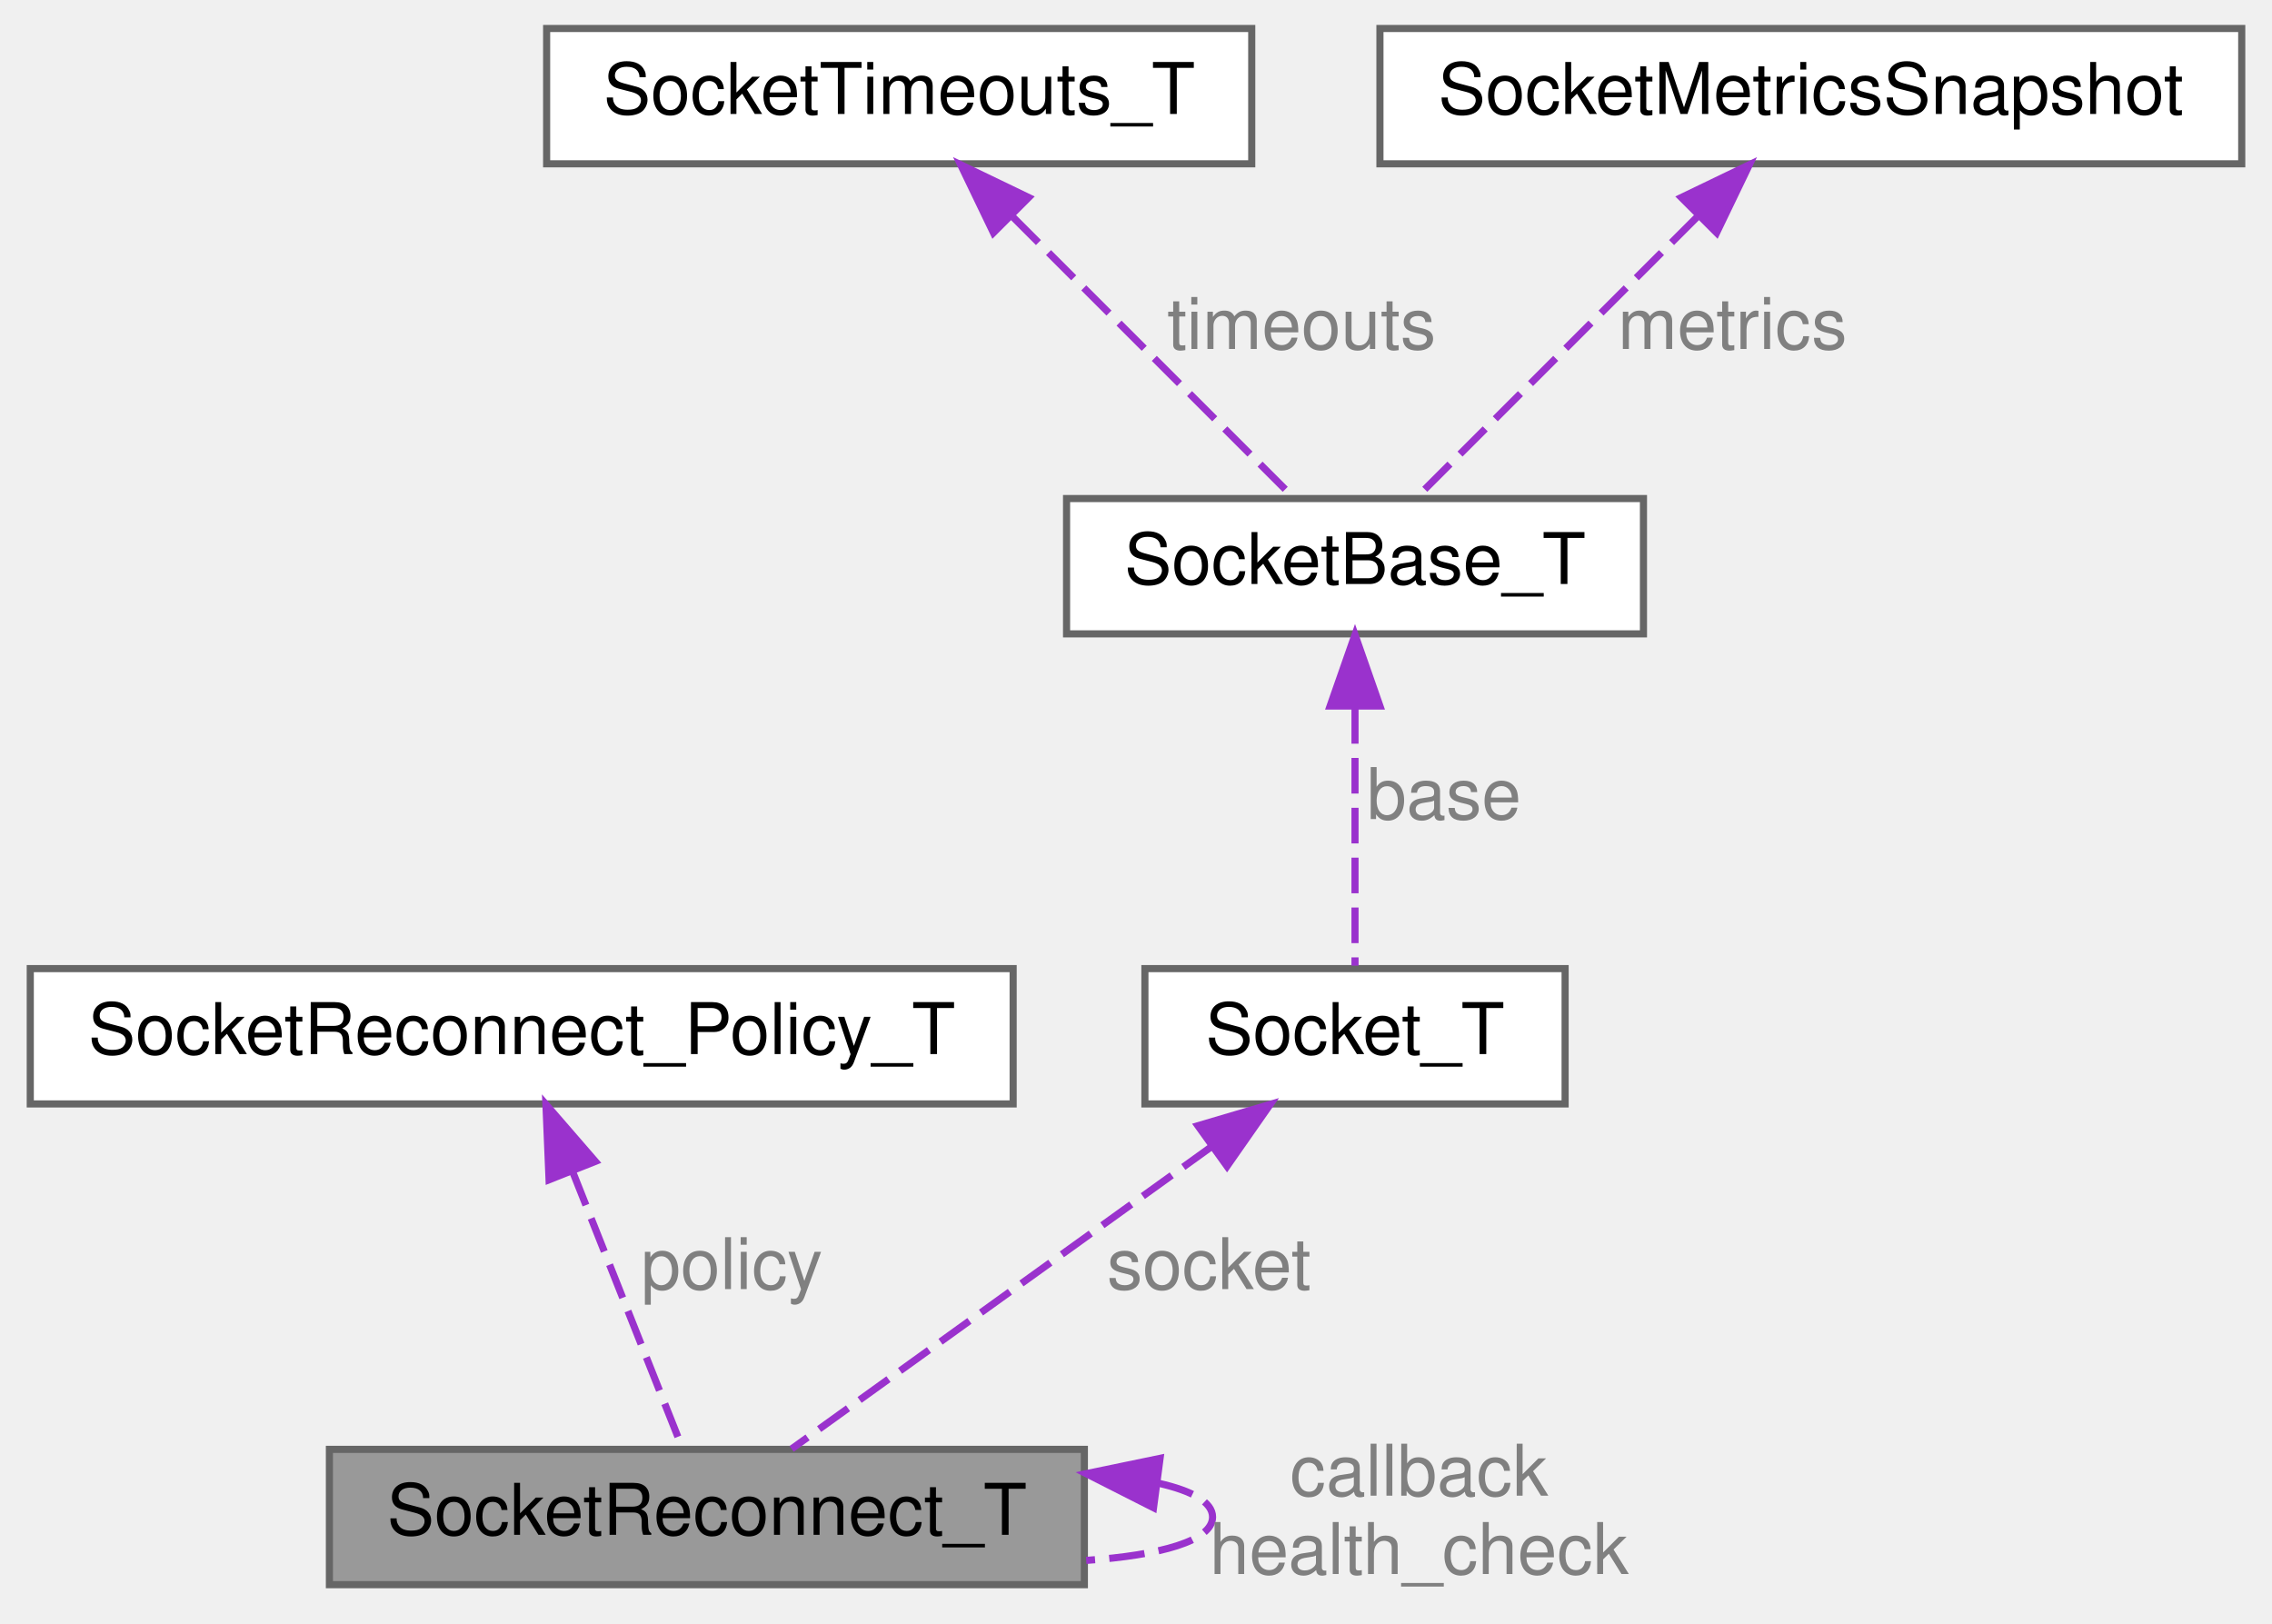
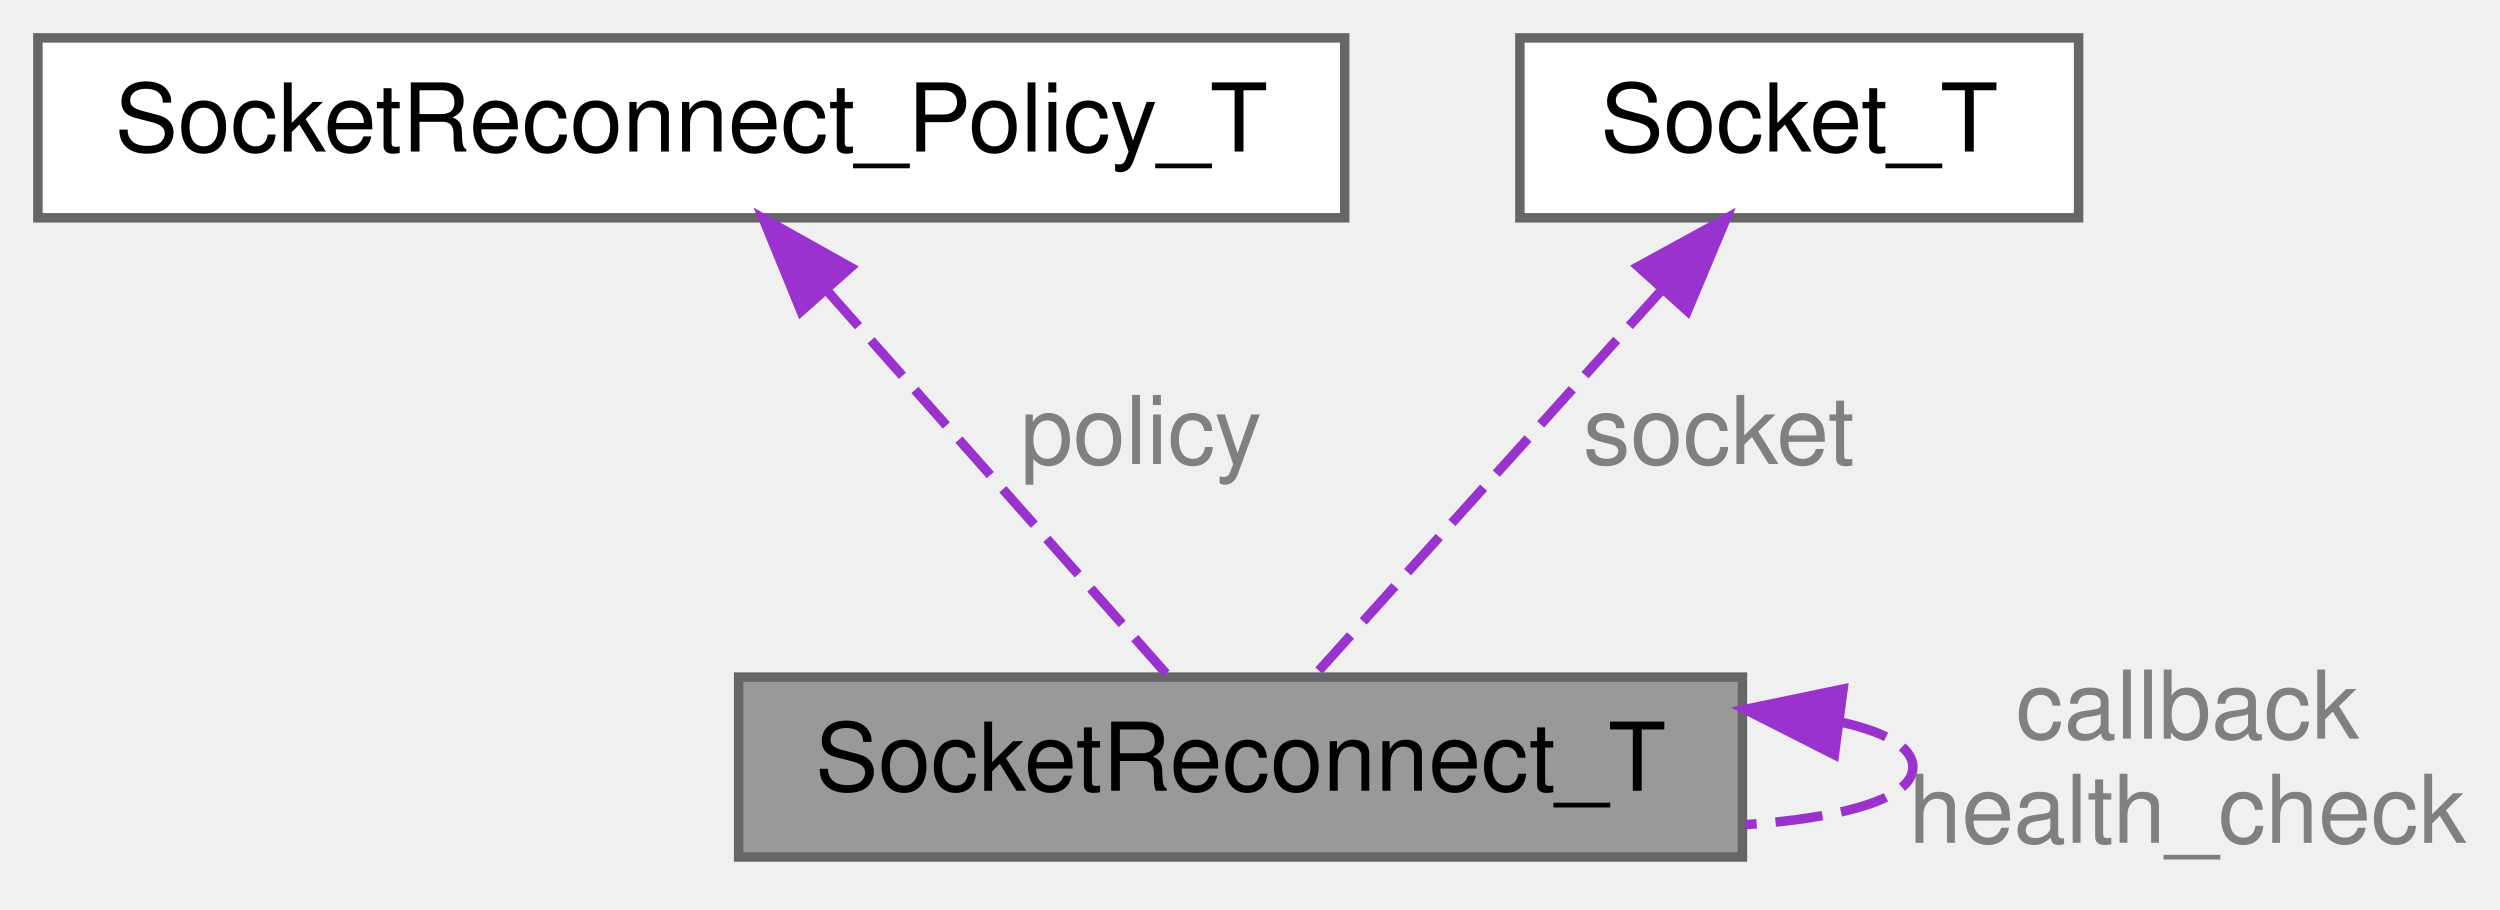
- <svg xmlns="http://www.w3.org/2000/svg" xmlns:xlink="http://www.w3.org/1999/xlink" width="319pt" height="228pt" viewBox="0.00 0.00 318.50 228.00">
-   <g id="graph0" class="graph" transform="scale(1 1) rotate(0) translate(4 224)">
+ <svg xmlns="http://www.w3.org/2000/svg" xmlns:xlink="http://www.w3.org/1999/xlink" width="264pt" height="96pt" viewBox="0.00 0.00 264.00 96.00">
+   <g id="graph0" class="graph" transform="scale(1 1) rotate(0) translate(4 92)">
    <g id="Node000001" class="node">
      <g id="a_Node000001">
        <a xlink:title="Opaque internal context for reconnecting socket management.">
-           <polygon fill="#999999" stroke="#666666" points="148,-20.5 42,-20.5 42,-1.5 148,-1.5 148,-20.5" />
-           <text text-anchor="middle" x="95" y="-8.5" font-family="Helvetica,sans-Serif" font-size="10.00">SocketReconnect_T</text>
+           <polygon fill="#999999" stroke="#666666" points="180,-20.5 74,-20.5 74,-1.5 180,-1.5 180,-20.5" />
+           <text text-anchor="middle" x="127" y="-8.5" font-family="Helvetica,sans-Serif" font-size="10.00">SocketReconnect_T</text>
        </a>
      </g>
    </g>
-     <g id="edge6_Node000001_Node000001" class="edge">
-       <g id="a_edge6_Node000001_Node000001">
+     <g id="edge3_Node000001_Node000001" class="edge">
+       <g id="a_edge3_Node000001_Node000001">
        <a xlink:title=" ">
-           <path fill="none" stroke="#9a32cd" stroke-dasharray="5,2" d="M158.43,-15.74C163.12,-14.68 166,-13.1 166,-11 166,-7.65 158.63,-5.62 148.26,-4.91" />
-           <polygon fill="#9a32cd" stroke="#9a32cd" points="157.71,-12.3 148.26,-17.09 158.63,-19.24 157.71,-12.3" />
+           <path fill="none" stroke="#9a32cd" stroke-dasharray="5,2" d="M190.43,-15.74C195.12,-14.68 198,-13.1 198,-11 198,-7.65 190.63,-5.62 180.26,-4.91" />
+           <polygon fill="#9a32cd" stroke="#9a32cd" points="189.71,-12.3 180.26,-17.09 190.63,-19.24 189.71,-12.3" />
        </a>
      </g>
-       <text text-anchor="middle" x="195" y="-14" font-family="Helvetica,sans-Serif" font-size="10.00" fill="grey"> callback</text>
-       <text text-anchor="middle" x="195" y="-3" font-family="Helvetica,sans-Serif" font-size="10.00" fill="grey">health_check</text>
+       <text text-anchor="middle" x="227" y="-14" font-family="Helvetica,sans-Serif" font-size="10.00" fill="grey"> callback</text>
+       <text text-anchor="middle" x="227" y="-3" font-family="Helvetica,sans-Serif" font-size="10.00" fill="grey">health_check</text>
    </g>
    <g id="Node000002" class="node">
      <g id="a_Node000002">
        <a xlink:href="group__connection__mgmt.html#structSocketReconnect__Policy__T" target="_top" xlink:title="Configuration structure defining backoff policy, circuit breaker thresholds, and health check paramet...">
          <polygon fill="white" stroke="#666666" points="138,-88 0,-88 0,-69 138,-69 138,-88" />
          <text text-anchor="middle" x="69" y="-76" font-family="Helvetica,sans-Serif" font-size="10.00">SocketReconnect_Policy_T</text>
        </a>
      </g>
    </g>
    <g id="edge1_Node000001_Node000002" class="edge">
      <g id="a_edge1_Node000001_Node000002">
        <a xlink:title=" ">
-           <path fill="none" stroke="#9a32cd" stroke-dasharray="5,2" d="M76.17,-59.44C81.16,-46.86 87.61,-30.62 91.52,-20.77" />
-           <polygon fill="#9a32cd" stroke="#9a32cd" points="72.84,-58.35 72.4,-68.94 79.34,-60.93 72.84,-58.35" />
+           <path fill="none" stroke="#9a32cd" stroke-dasharray="5,2" d="M83.34,-61.3C94.68,-48.5 110.08,-31.11 119.23,-20.77" />
+           <polygon fill="#9a32cd" stroke="#9a32cd" points="80.59,-59.13 76.58,-68.94 85.83,-63.77 80.59,-59.13" />
        </a>
      </g>
-       <text text-anchor="middle" x="98.5" y="-43" font-family="Helvetica,sans-Serif" font-size="10.00" fill="grey"> policy</text>
+       <text text-anchor="middle" x="116.5" y="-43" font-family="Helvetica,sans-Serif" font-size="10.00" fill="grey"> policy</text>
    </g>
    <g id="Node000003" class="node">
      <g id="a_Node000003">
        <a xlink:title=" ">
          <polygon fill="white" stroke="#666666" points="215.5,-88 156.5,-88 156.5,-69 215.5,-69 215.5,-88" />
          <text text-anchor="middle" x="186" y="-76" font-family="Helvetica,sans-Serif" font-size="10.00">Socket_T</text>
        </a>
      </g>
    </g>
    <g id="edge2_Node000001_Node000003" class="edge">
      <g id="a_edge2_Node000001_Node000003">
        <a xlink:title=" ">
-           <path fill="none" stroke="#9a32cd" stroke-dasharray="5,2" d="M165.95,-63.07C147.87,-50.05 121.89,-31.35 106.9,-20.57" />
-           <polygon fill="#9a32cd" stroke="#9a32cd" points="163.94,-65.94 174.1,-68.94 168.03,-60.25 163.94,-65.94" />
+           <path fill="none" stroke="#9a32cd" stroke-dasharray="5,2" d="M171.41,-61.3C159.88,-48.5 144.22,-31.11 134.9,-20.77" />
+           <polygon fill="#9a32cd" stroke="#9a32cd" points="168.99,-63.85 178.29,-68.94 174.19,-59.16 168.99,-63.85" />
        </a>
      </g>
-       <text text-anchor="middle" x="165.5" y="-43" font-family="Helvetica,sans-Serif" font-size="10.00" fill="grey"> socket</text>
-     </g>
-     <g id="Node000004" class="node">
-       <g id="a_Node000004">
-         <a xlink:href="group__core__io.html#structSocketBase__T" target="_top" xlink:title="Internal implementation of SocketBase_T opaque type.">
-           <polygon fill="white" stroke="#666666" points="226.5,-154 145.5,-154 145.5,-135 226.5,-135 226.5,-154" />
-           <text text-anchor="middle" x="186" y="-142" font-family="Helvetica,sans-Serif" font-size="10.00">SocketBase_T</text>
-         </a>
-       </g>
-     </g>
-     <g id="edge3_Node000003_Node000004" class="edge">
-       <g id="a_edge3_Node000003_Node000004">
-         <a xlink:title=" ">
-           <path fill="none" stroke="#9a32cd" stroke-dasharray="5,2" d="M186,-124.58C186,-112.63 186,-97.72 186,-88.41" />
-           <polygon fill="#9a32cd" stroke="#9a32cd" points="182.5,-124.87 186,-134.87 189.5,-124.87 182.5,-124.87" />
-         </a>
-       </g>
-       <text text-anchor="middle" x="198.5" y="-109" font-family="Helvetica,sans-Serif" font-size="10.00" fill="grey"> base</text>
-     </g>
-     <g id="Node000005" class="node">
-       <g id="a_Node000005">
-         <a xlink:href="group__foundation.html#structSocketTimeouts__T" target="_top" xlink:title="Basic timeout configuration structure for socket operations.">
-           <polygon fill="white" stroke="#666666" points="171.5,-220 72.5,-220 72.5,-201 171.5,-201 171.5,-220" />
-           <text text-anchor="middle" x="122" y="-208" font-family="Helvetica,sans-Serif" font-size="10.00">SocketTimeouts_T</text>
-         </a>
-       </g>
-     </g>
-     <g id="edge4_Node000004_Node000005" class="edge">
-       <g id="a_edge4_Node000004_Node000005">
-         <a xlink:title=" ">
-           <path fill="none" stroke="#9a32cd" stroke-dasharray="5,2" d="M138.02,-193.48C150.38,-181.12 167.01,-164.49 177.09,-154.41" />
-           <polygon fill="#9a32cd" stroke="#9a32cd" points="135.23,-191.32 130.63,-200.87 140.18,-196.27 135.23,-191.32" />
-         </a>
-       </g>
-       <text text-anchor="middle" x="178.5" y="-175" font-family="Helvetica,sans-Serif" font-size="10.00" fill="grey"> timeouts</text>
-     </g>
-     <g id="Node000006" class="node">
-       <g id="a_Node000006">
-         <a xlink:href="group__foundation.html#structSocketMetricsSnapshot" target="_top" xlink:title="SocketMetricsSnapshot - Thread-safe snapshot of all library metrics.">
-           <polygon fill="white" stroke="#666666" points="310.5,-220 189.5,-220 189.5,-201 310.5,-201 310.5,-220" />
-           <text text-anchor="middle" x="250" y="-208" font-family="Helvetica,sans-Serif" font-size="10.00">SocketMetricsSnapshot</text>
-         </a>
-       </g>
-     </g>
-     <g id="edge5_Node000004_Node000006" class="edge">
-       <g id="a_edge5_Node000004_Node000006">
-         <a xlink:title=" ">
-           <path fill="none" stroke="#9a32cd" stroke-dasharray="5,2" d="M233.98,-193.48C221.62,-181.12 204.99,-164.49 194.91,-154.41" />
-           <polygon fill="#9a32cd" stroke="#9a32cd" points="231.82,-196.27 241.37,-200.87 236.77,-191.32 231.82,-196.27" />
-         </a>
-       </g>
-       <text text-anchor="middle" x="239" y="-175" font-family="Helvetica,sans-Serif" font-size="10.00" fill="grey"> metrics</text>
+       <text text-anchor="middle" x="177.5" y="-43" font-family="Helvetica,sans-Serif" font-size="10.00" fill="grey"> socket</text>
    </g>
  </g>
</svg>
